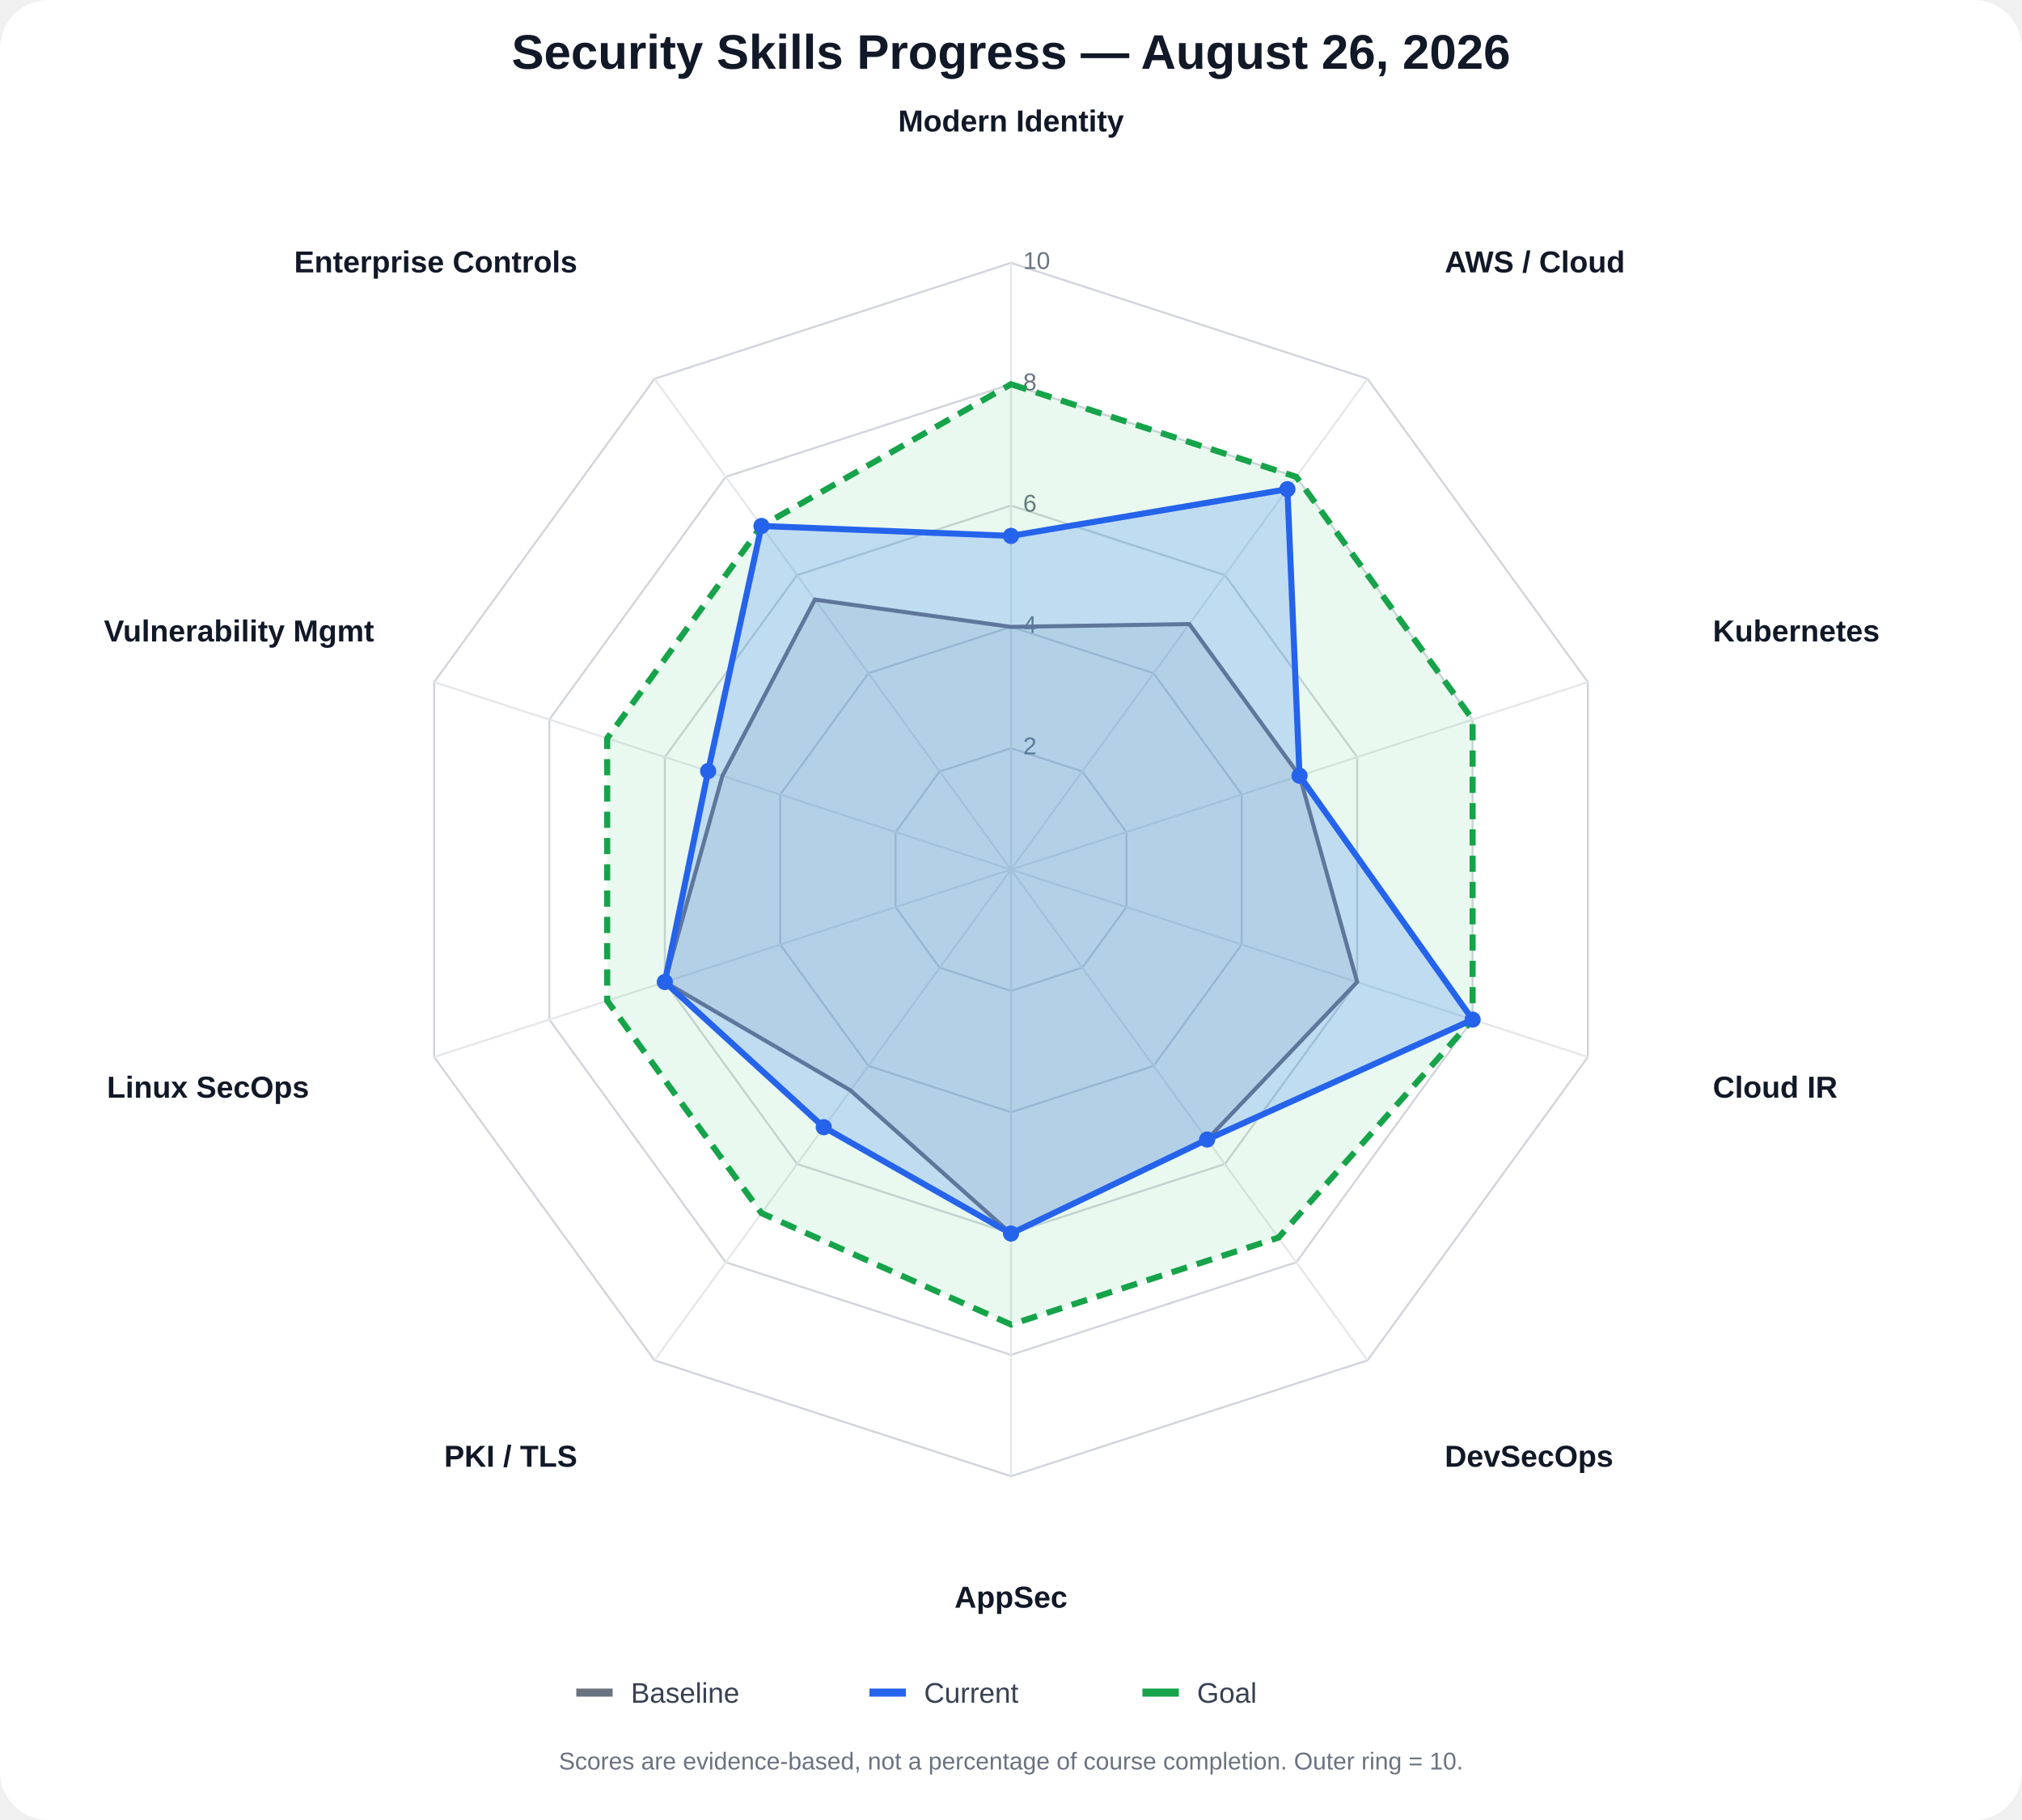
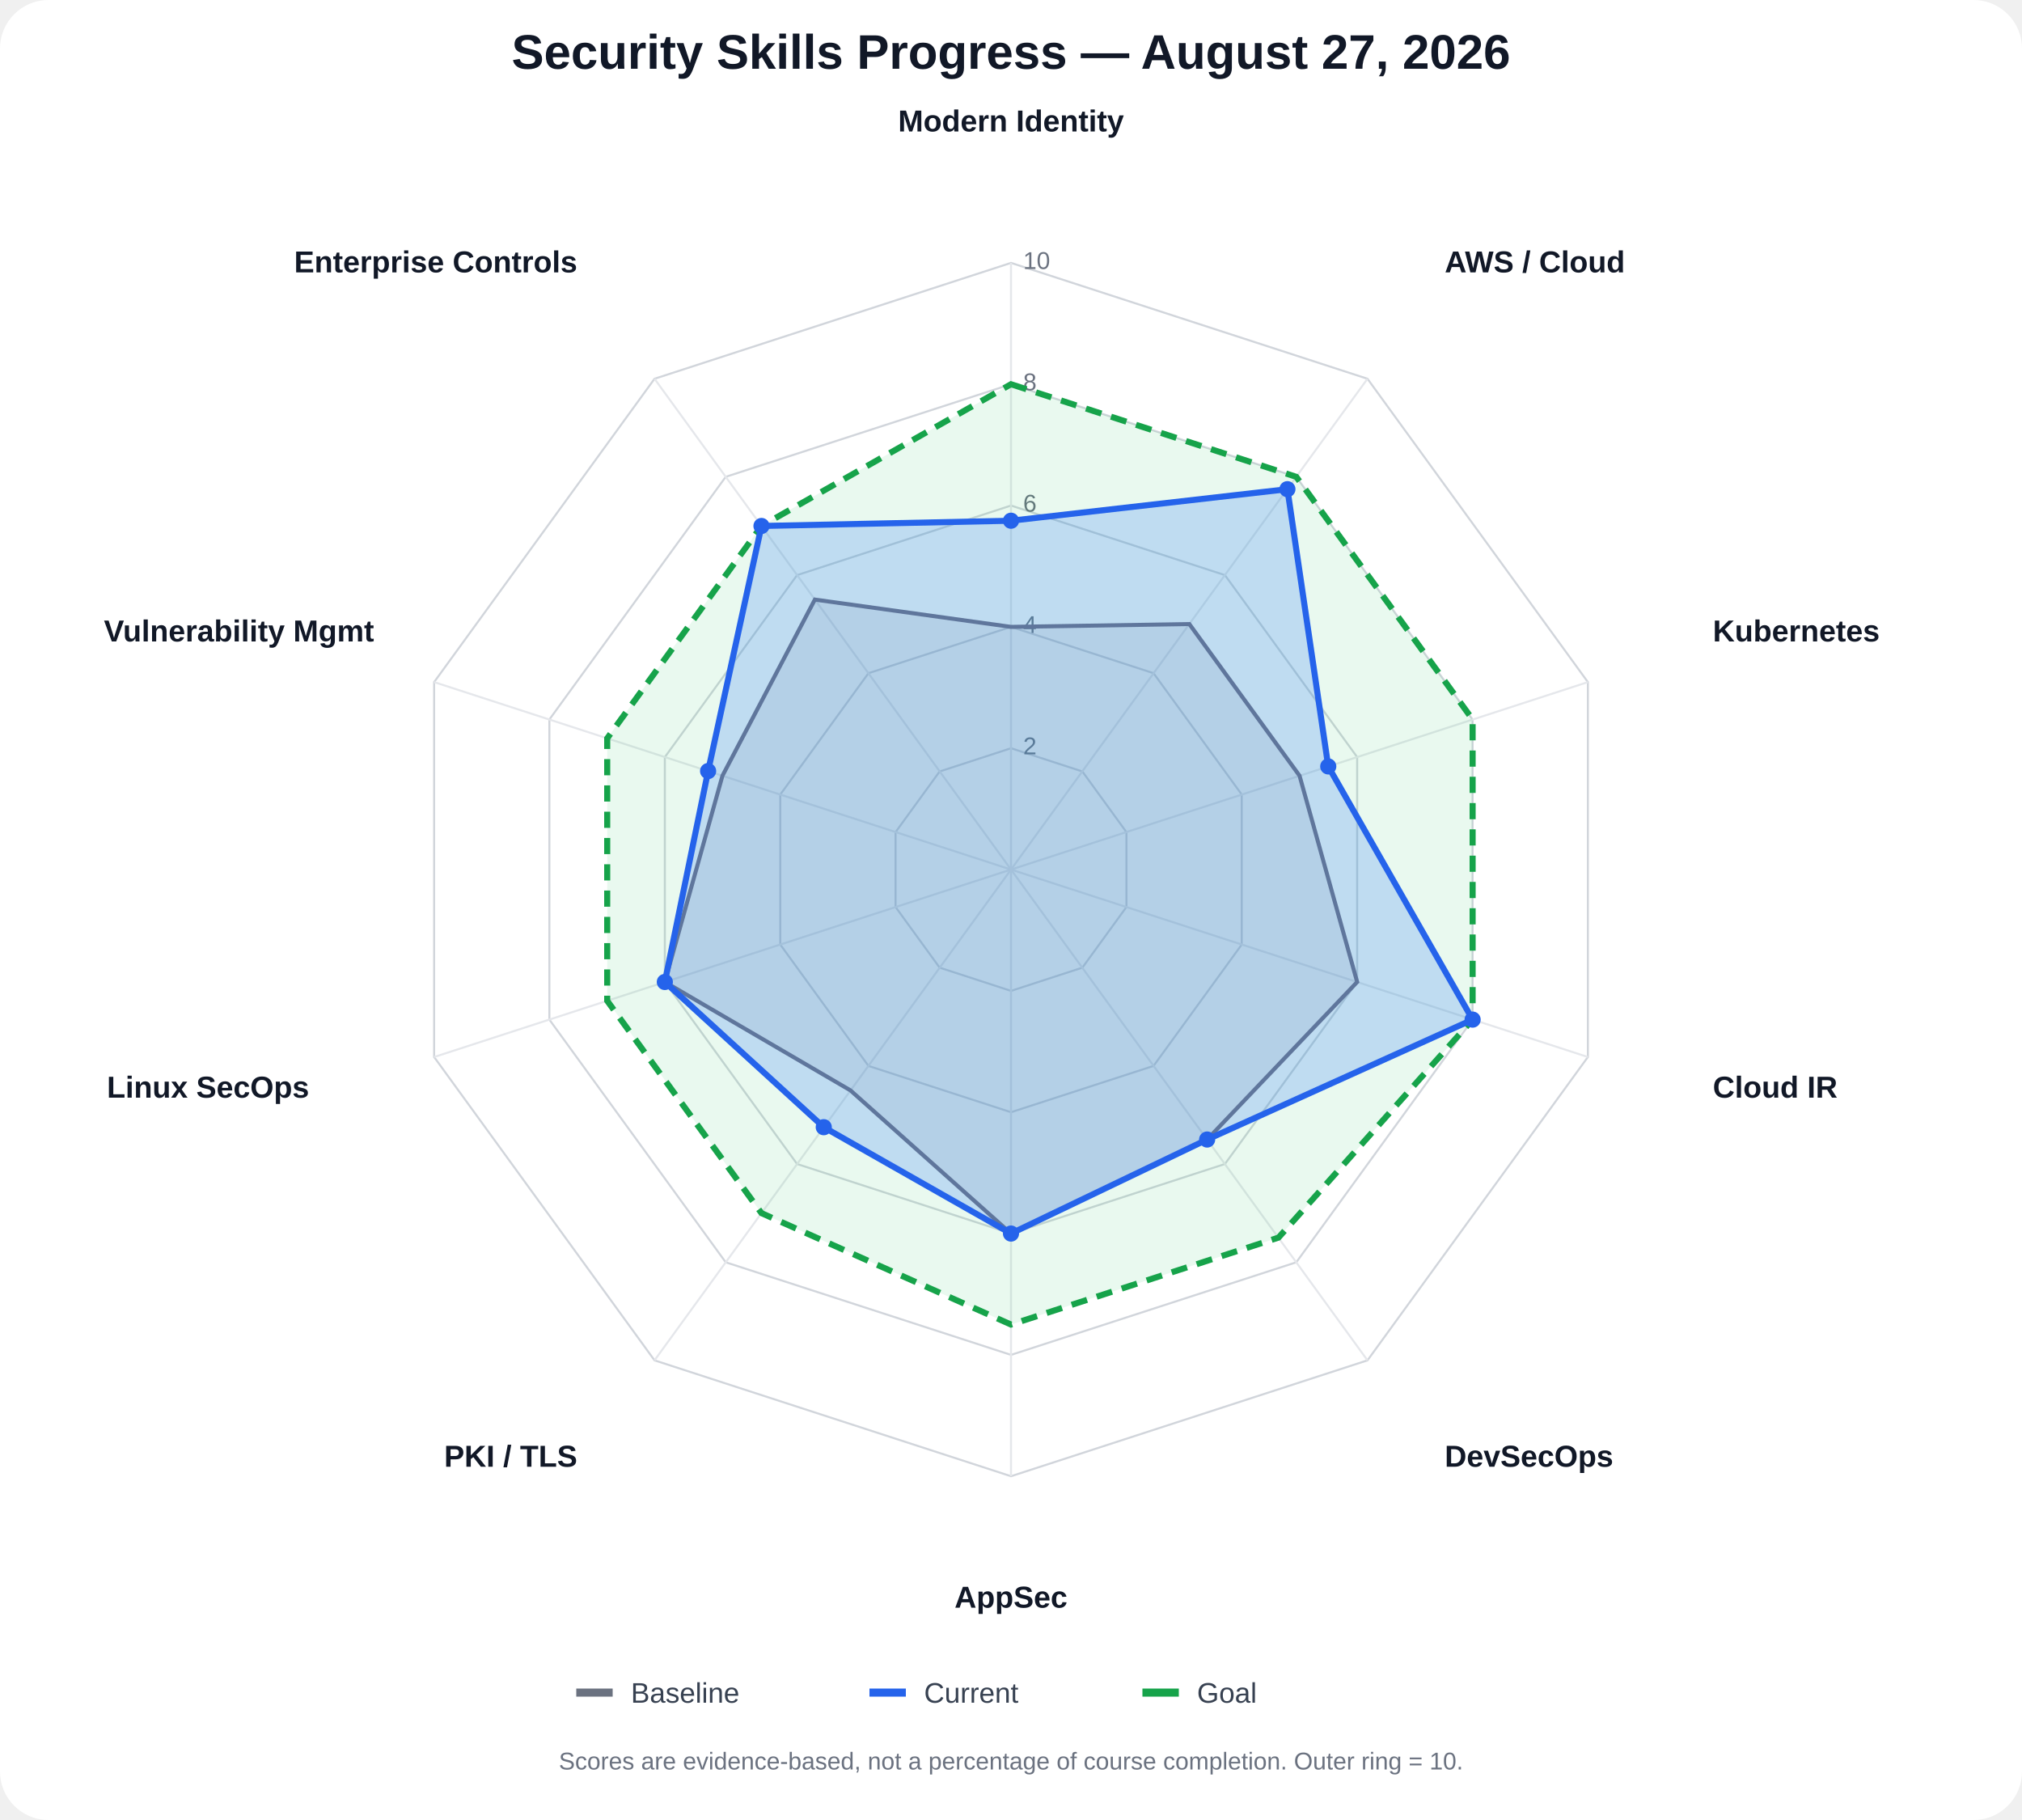
<svg xmlns="http://www.w3.org/2000/svg" width="1000" height="900" viewBox="0 0 1000 900" role="img" aria-labelledby="title desc">
  <rect width="1000" height="900" rx="24" fill="#ffffff" />
-   <text x="500" y="34" text-anchor="middle" font-family="Arial, sans-serif" font-size="24" font-weight="700" fill="#111827">Security Skills Progress — August 26, 2026</text>
+   <text x="500" y="34" text-anchor="middle" font-family="Arial, sans-serif" font-size="24" font-weight="700" fill="#111827">Security Skills Progress — August 27, 2026</text>
  <g fill="none" stroke="#d1d5db" stroke-width="1">
    <polygon points="500.0,370.0 535.3,381.5 557.1,411.5 557.1,448.5 535.3,478.5 500.0,490.0 464.7,478.5 442.9,448.5 442.9,411.5 464.7,381.5" />
    <polygon points="500.0,310.0 570.5,332.9 614.1,392.9 614.1,467.1 570.5,527.1 500.0,550.0 429.5,527.1 385.9,467.1 385.9,392.9 429.5,332.9" />
    <polygon points="500.0,250.0 605.8,284.4 671.2,374.4 671.2,485.6 605.8,575.6 500.0,610.0 394.2,575.6 328.8,485.6 328.8,374.4 394.2,284.4" />
    <polygon points="500.0,190.0 641.1,235.8 728.3,355.8 728.3,504.2 641.1,624.2 500.0,670.0 358.9,624.2 271.7,504.2 271.7,355.8 358.9,235.8" />
    <polygon points="500.0,130.0 676.3,187.3 785.3,337.3 785.3,522.7 676.3,672.7 500.0,730.0 323.7,672.7 214.7,522.7 214.7,337.3 323.7,187.3" />
  </g>
  <g stroke="#e5e7eb" stroke-width="1">
    <line x1="500" y1="430" x2="500.0" y2="130.0" />
    <line x1="500" y1="430" x2="676.3" y2="187.3" />
    <line x1="500" y1="430" x2="785.3" y2="337.3" />
    <line x1="500" y1="430" x2="785.3" y2="522.7" />
    <line x1="500" y1="430" x2="676.3" y2="672.7" />
    <line x1="500" y1="430" x2="500.0" y2="730.0" />
    <line x1="500" y1="430" x2="323.7" y2="672.7" />
    <line x1="500" y1="430" x2="214.7" y2="522.7" />
    <line x1="500" y1="430" x2="214.7" y2="337.3" />
    <line x1="500" y1="430" x2="323.7" y2="187.3" />
  </g>
  <g font-family="Arial, sans-serif" font-size="12" fill="#6b7280">
    <text x="506" y="373">2</text>
    <text x="506" y="313">4</text>
    <text x="506" y="253">6</text>
    <text x="506" y="193">8</text>
    <text x="506" y="133">10</text>
  </g>
  <polygon points="500.0,190.0 641.1,235.8 728.3,355.8 728.3,504.2 632.3,612.0 500.0,655.0 376.6,599.9 300.3,494.9 300.3,365.1 376.6,260.1" fill="#22c55e" fill-opacity="0.10" stroke="#16a34a" stroke-width="3" stroke-dasharray="8 5" />
  <polygon points="500.0,310.0 588.2,308.6 642.7,383.6 671.2,485.6 597.0,563.5 500.0,610.0 420.6,539.2 328.8,485.6 357.3,383.6 403.0,296.5" fill="#6b7280" fill-opacity="0.12" stroke="#6b7280" stroke-width="2" />
-   <polygon points="500.0,265.0 636.7,241.9 642.7,383.6 728.3,504.2 597.0,563.5 500.0,610.0 407.4,557.4 328.8,485.6 350.2,381.3 376.6,260.1" fill="#3b82f6" fill-opacity="0.24" stroke="#2563eb" stroke-width="3" />
+   <polygon points="500.0,257.5 636.7,241.9 656.9,379.0 728.3,504.2 597.0,563.5 500.0,610.0 407.4,557.4 328.8,485.6 350.2,381.3 376.6,260.1" fill="#3b82f6" fill-opacity="0.24" stroke="#2563eb" stroke-width="3" />
  <g fill="#2563eb">
-     <circle cx="500.0" cy="265.0" r="4" />
+     <circle cx="500.0" cy="257.5" r="4" />
    <circle cx="636.7" cy="241.9" r="4" />
-     <circle cx="642.7" cy="383.6" r="4" />
+     <circle cx="656.9" cy="379.0" r="4" />
    <circle cx="728.3" cy="504.2" r="4" />
    <circle cx="597.0" cy="563.5" r="4" />
    <circle cx="500.0" cy="610.0" r="4" />
    <circle cx="407.4" cy="557.4" r="4" />
    <circle cx="328.8" cy="485.6" r="4" />
    <circle cx="350.2" cy="381.3" r="4" />
    <circle cx="376.6" cy="260.1" r="4" />
  </g>
  <g font-family="Arial, sans-serif" font-size="15" font-weight="600" fill="#111827">
    <text x="500.0" y="65.0" text-anchor="middle">Modern Identity</text>
    <text x="714.5" y="134.7" text-anchor="start">AWS / Cloud</text>
    <text x="847.1" y="317.2" text-anchor="start">Kubernetes</text>
    <text x="847.1" y="542.8" text-anchor="start">Cloud IR</text>
    <text x="714.5" y="725.3" text-anchor="start">DevSecOps</text>
    <text x="500.0" y="795.0" text-anchor="middle">AppSec</text>
    <text x="285.5" y="725.3" text-anchor="end">PKI / TLS</text>
    <text x="152.9" y="542.8" text-anchor="end">Linux SecOps</text>
    <text x="185.0" y="317.2" text-anchor="end">Vulnerability Mgmt</text>
    <text x="285.5" y="134.7" text-anchor="end">Enterprise Controls</text>
  </g>
  <g font-family="Arial, sans-serif" font-size="14" fill="#374151">
    <rect x="285" y="835" width="18" height="4" fill="#6b7280" />
    <text x="312" y="842">Baseline</text>
    <rect x="430" y="835" width="18" height="4" fill="#2563eb" />
    <text x="457" y="842">Current</text>
    <rect x="565" y="835" width="18" height="4" fill="#16a34a" />
    <text x="592" y="842">Goal</text>
  </g>
  <text x="500" y="875" text-anchor="middle" font-family="Arial, sans-serif" font-size="12" fill="#6b7280">Scores are evidence-based, not a percentage of course completion. Outer ring = 10.</text>
</svg>
